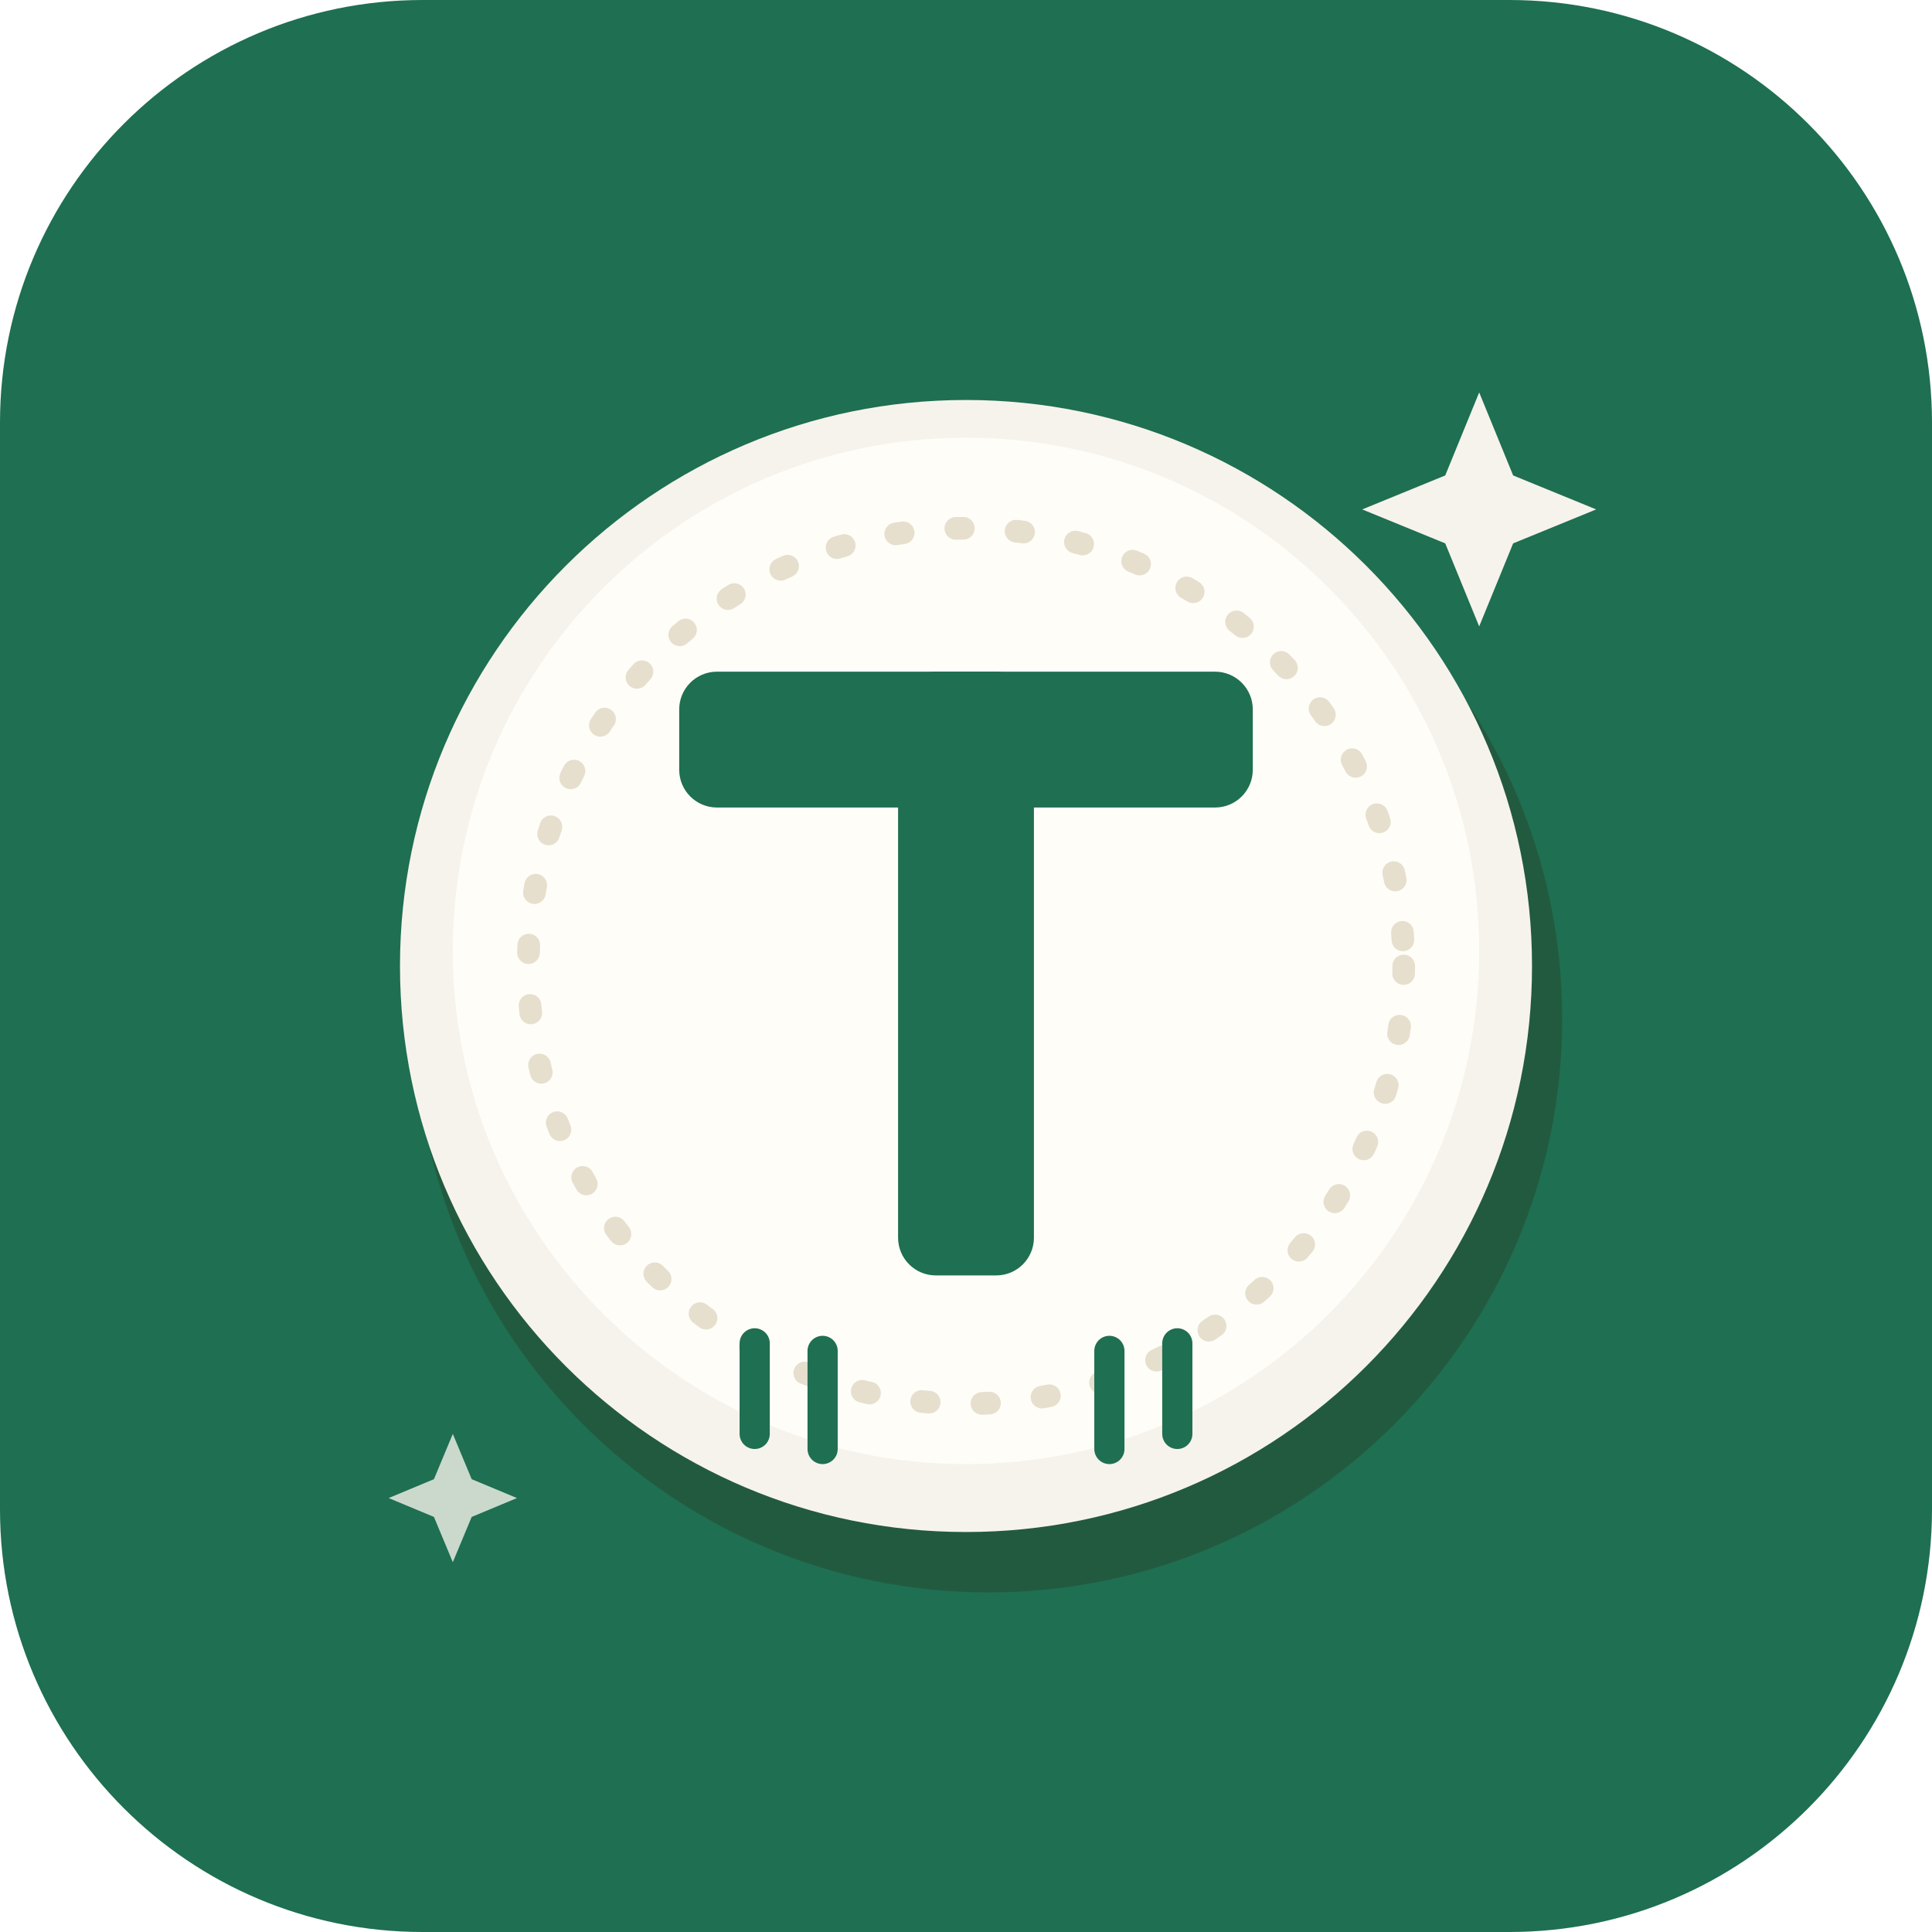
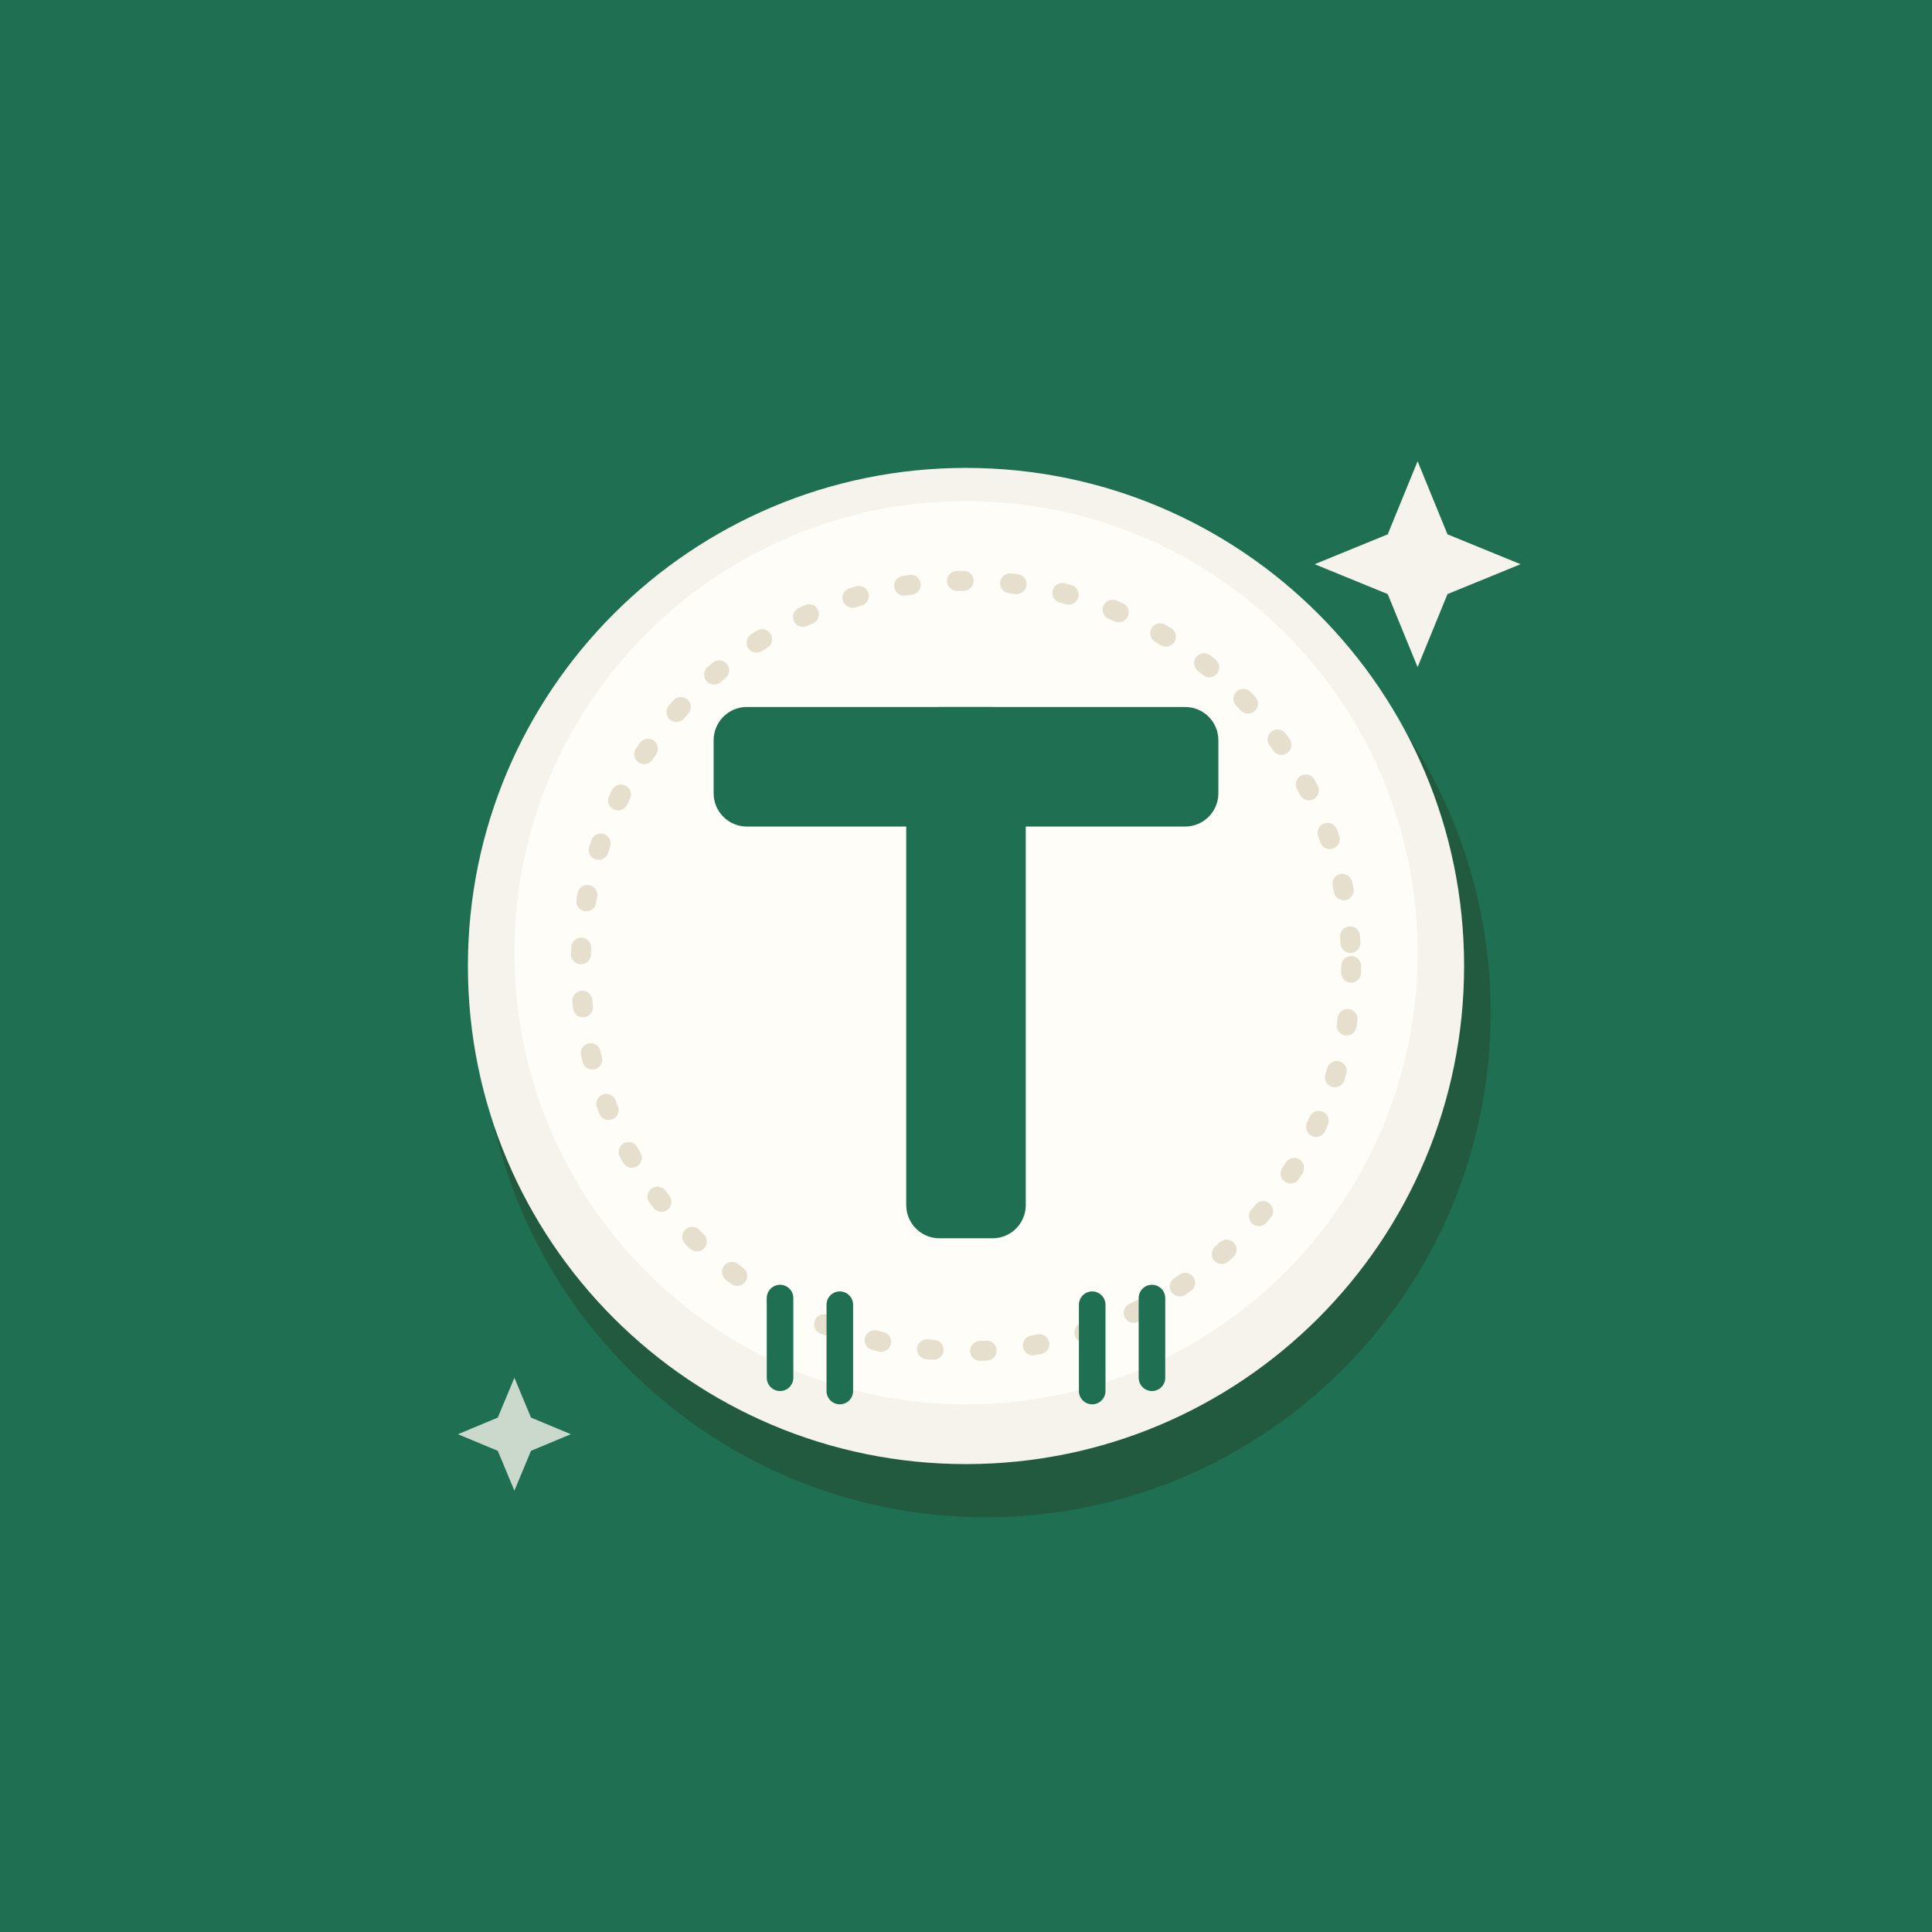
<svg xmlns="http://www.w3.org/2000/svg" viewBox="0 0 512 512">
-   <rect width="512" height="512" rx="112" fill="#1F6F52" />
-   <g transform="translate(256 256) scale(1.0) translate(-256 -256)">
+   <rect width="512" height="512" rx="0" fill="#1F6F52" />
+   <g transform="translate(256 256) scale(0.88) translate(-256 -256)">
    <circle cx="262" cy="270" r="152" fill="rgb(46,38,20)" fill-opacity="0.28" />
    <circle cx="256" cy="256" r="150" fill="#F6F3EC" />
    <circle cx="256" cy="252" r="136" fill="#FFFDF8" />
    <circle cx="256" cy="256" r="116" fill="none" stroke="#E6DFCE" stroke-width="6" stroke-dasharray="2 14" stroke-linecap="round" />
    <rect x="180" y="178" width="152" height="36" rx="10" fill="#1F6F52" />
    <rect x="238" y="178" width="36" height="160" rx="10" fill="#1F6F52" />
    <g stroke="#1F6F52" stroke-width="8" stroke-linecap="round" fill="none">
      <path d="M200 356V380" />
      <path d="M218 358V384" />
      <path d="M294 358V384" />
      <path d="M312 356V380" />
    </g>
    <path d="M392 104L401 126L423 135L401 144L392 166L383 144L361 135L383 126Z" fill="#F6F3EC" />
    <path d="M120 380L125 392L137 397L125 402L120 414L115 402L103 397L115 392Z" fill="#F6F3EC" fill-opacity="0.8" />
  </g>
</svg>
